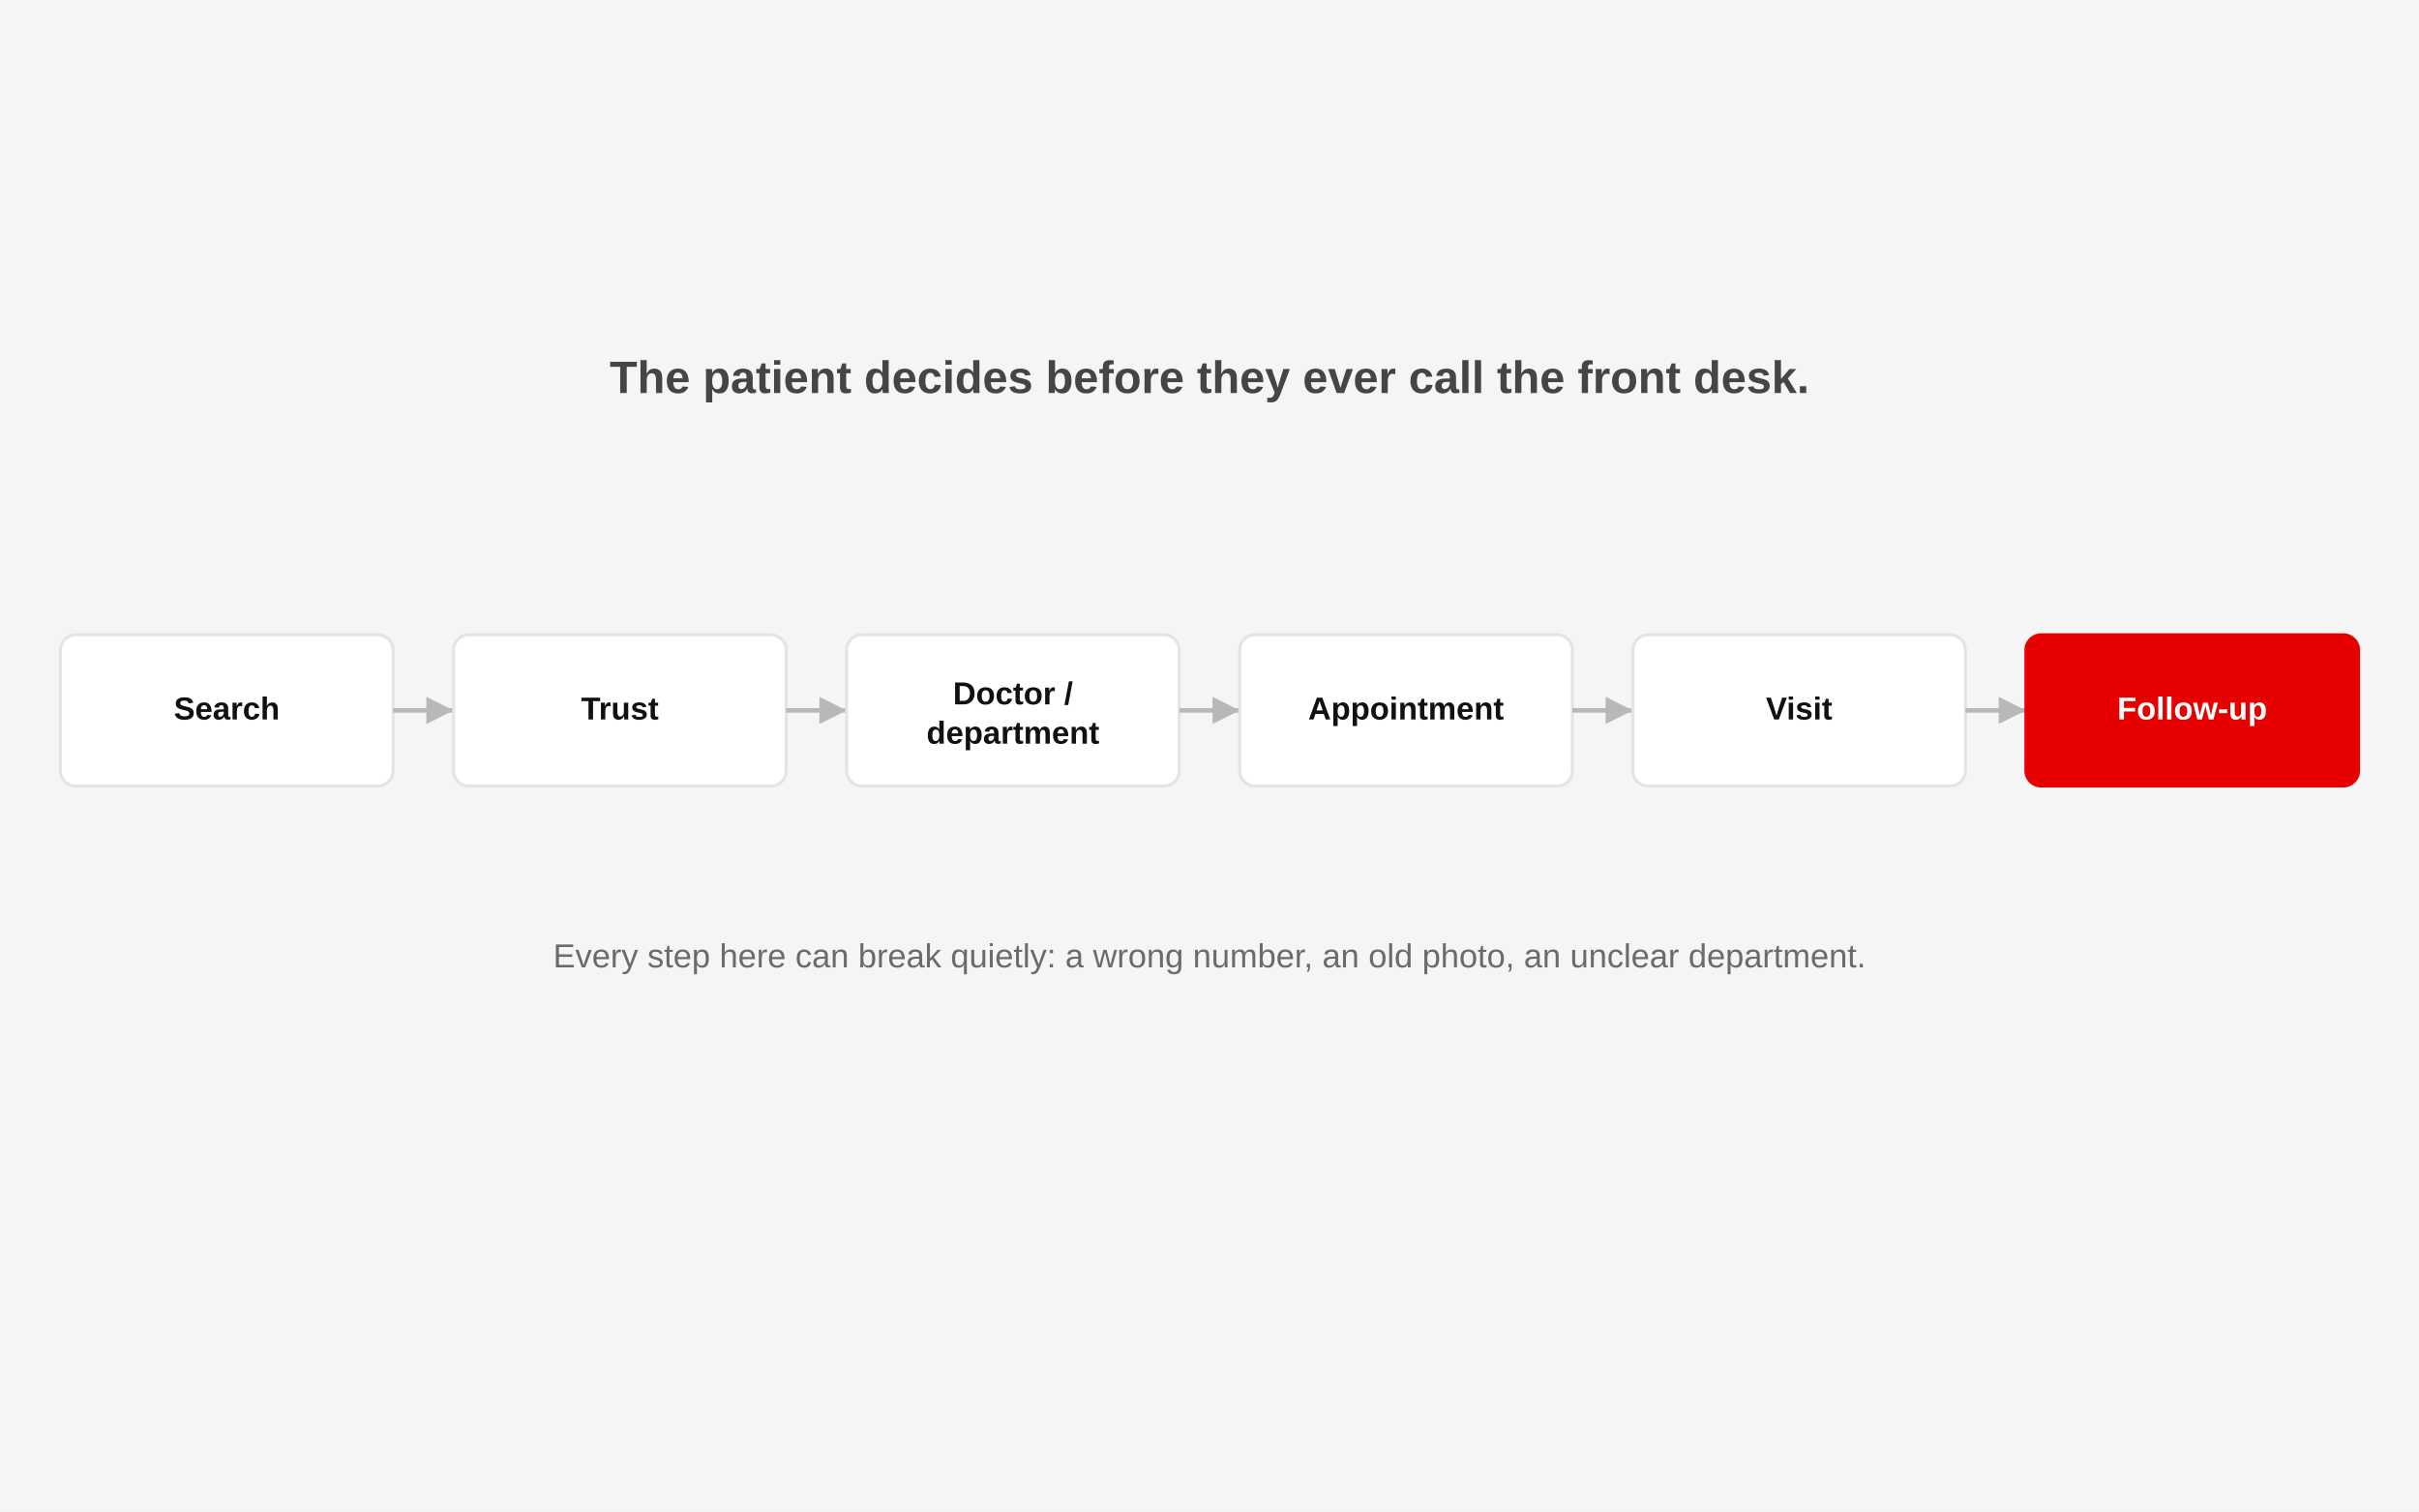
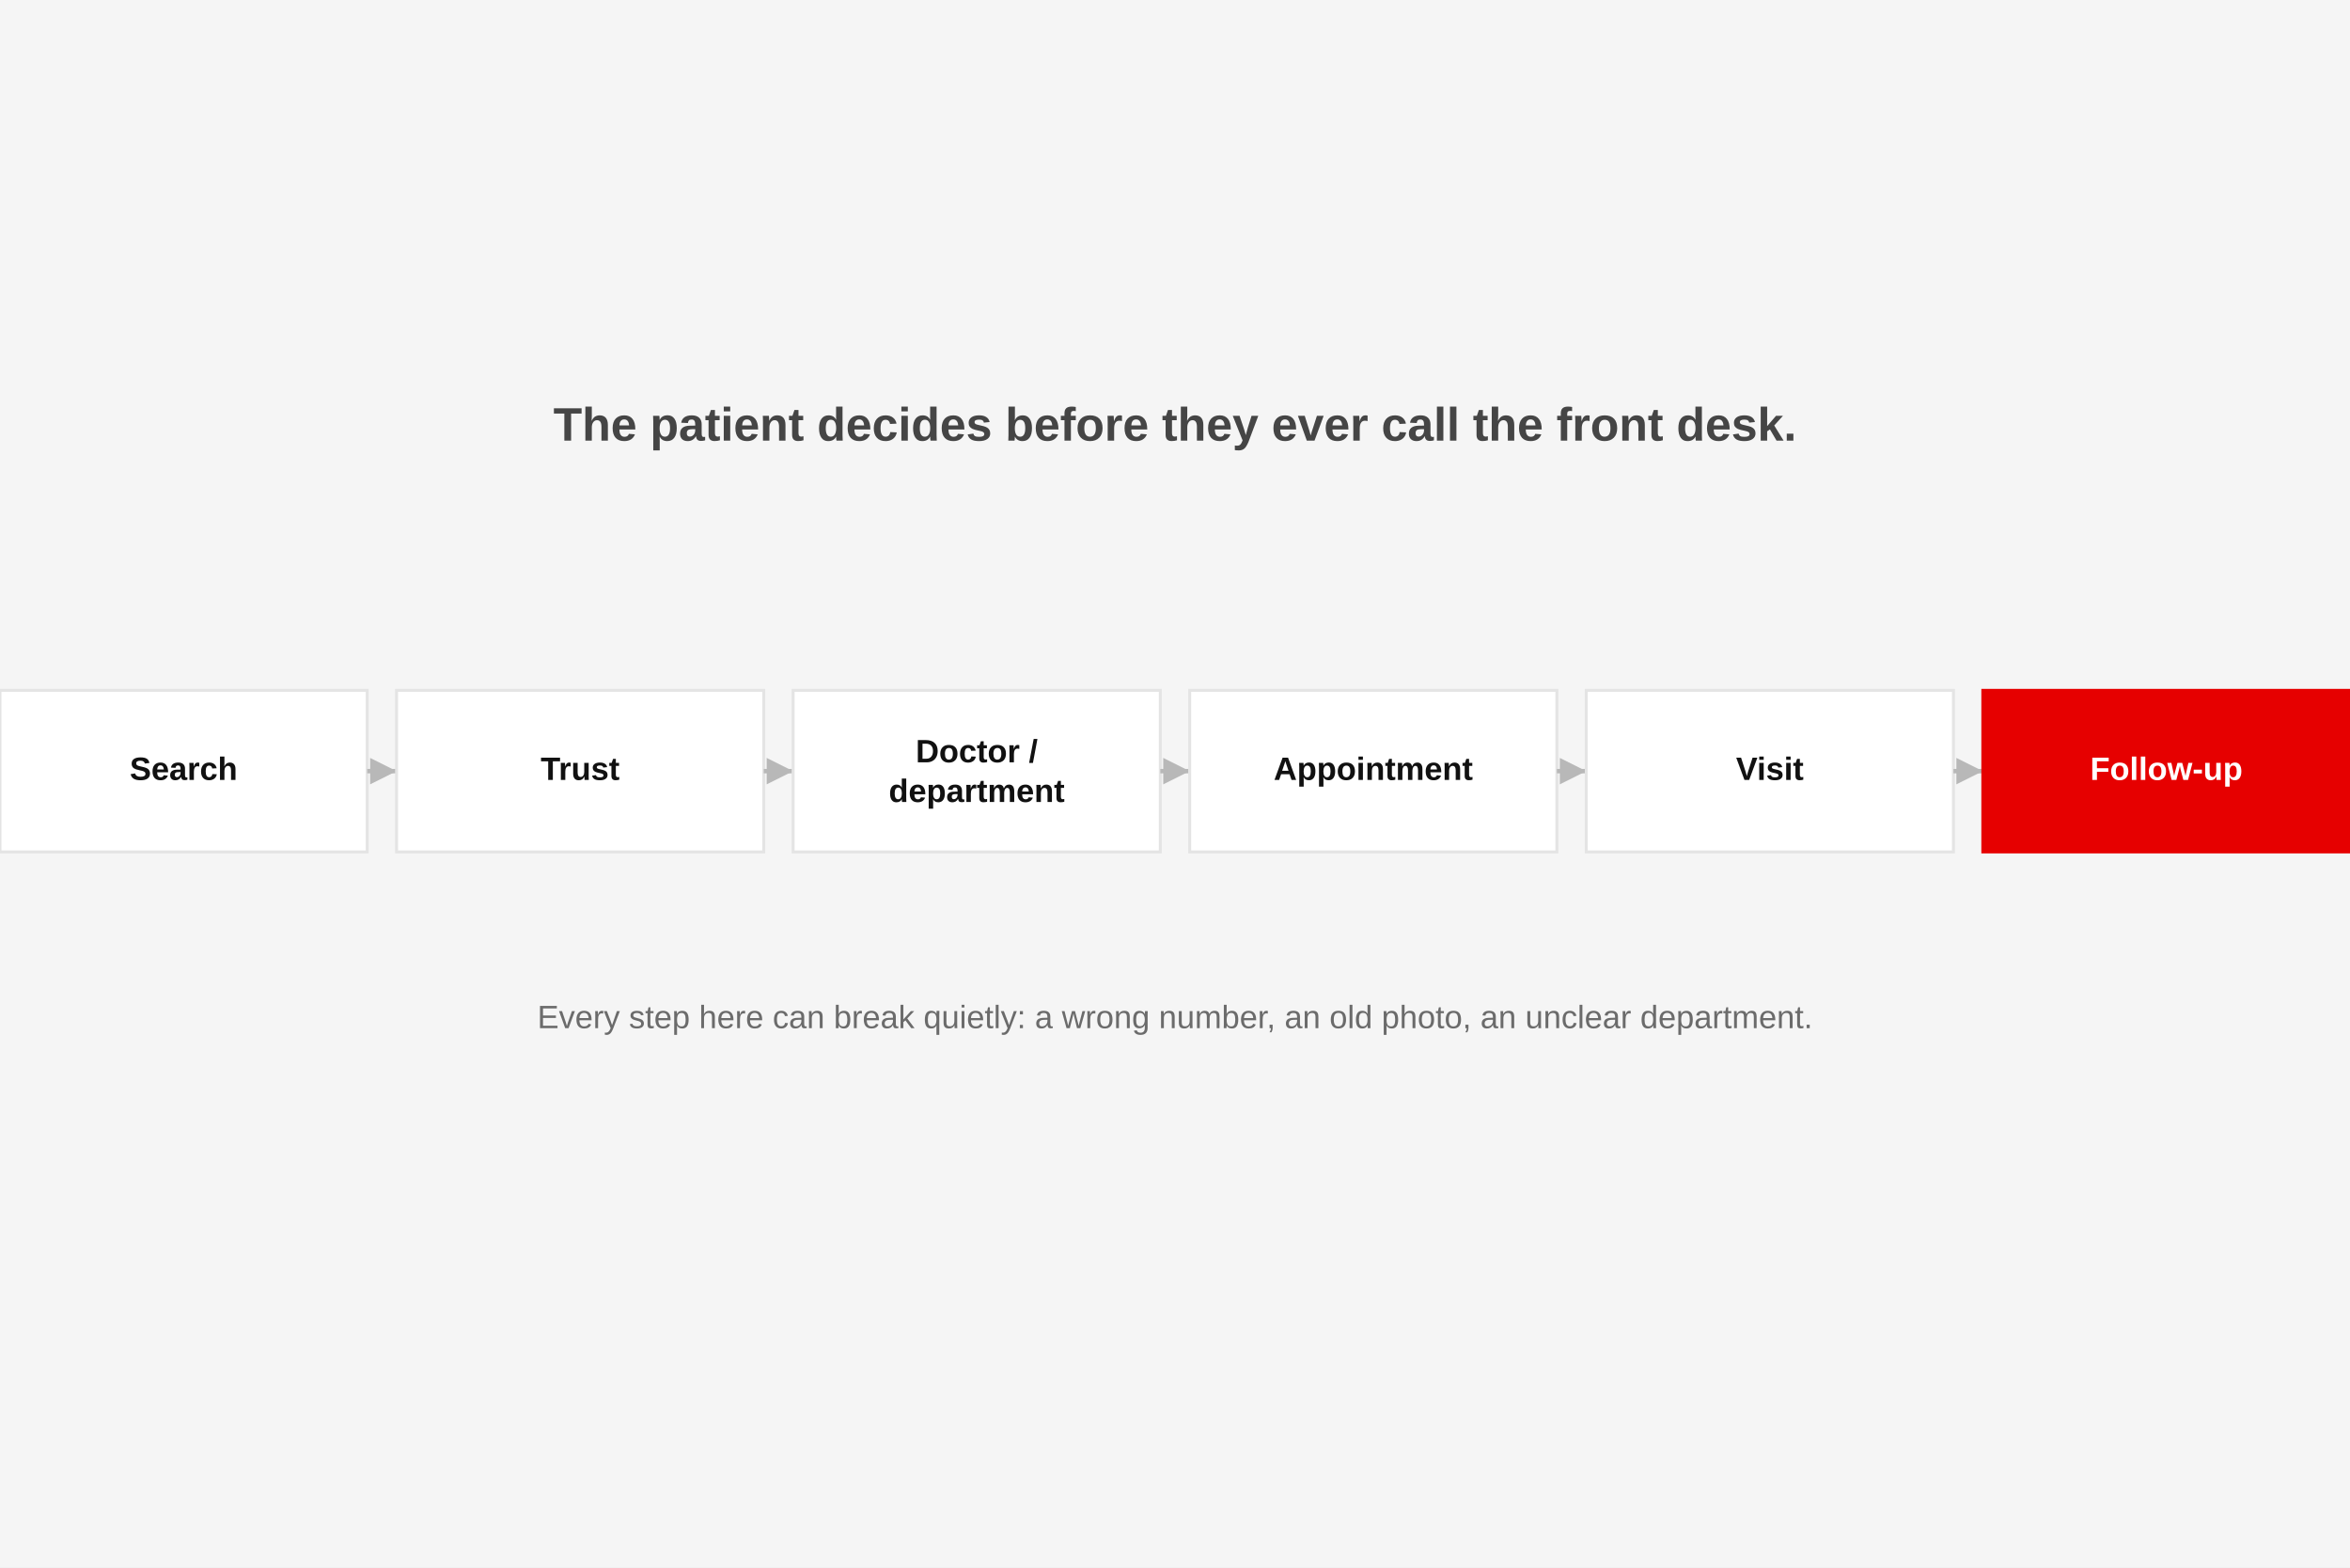
- <svg xmlns="http://www.w3.org/2000/svg" viewBox="0 0 1600 1000" role="img" aria-labelledby="title desc">
-   <rect width="1600" height="1000" fill="#f5f5f5" />
-   <text x="800" y="260" text-anchor="middle" font-family="Arial, Helvetica, sans-serif" font-weight="700" font-size="30" fill="#454545">The patient decides before they ever call the front desk.</text>
+ <svg xmlns="http://www.w3.org/2000/svg" viewBox="0 0 1600 1067" role="img" aria-labelledby="title desc">
+   <rect width="1600" height="1067" fill="#f5f5f5" />
+   <text x="800" y="300" text-anchor="middle" font-family="Arial, Helvetica, sans-serif" font-weight="700" font-size="32" fill="#454545">The patient decides before they ever call the front desk.</text>
  <defs>
    <marker id="hosp-arrow" markerWidth="10" markerHeight="10" refX="6" refY="3" orient="auto" markerUnits="strokeWidth">
      <path d="M0,0 L6,3 L0,6 Z" fill="#b8b8b8" />
    </marker>
  </defs>
-   <g font-family="Arial, Helvetica, sans-serif" font-weight="700" font-size="21" text-anchor="middle">
+   <g font-family="Arial, Helvetica, sans-serif" font-weight="700" font-size="22" text-anchor="middle">
    <g>
-       <rect x="40" y="420" width="220" height="100" rx="10" fill="#ffffff" stroke="#e4e4e4" stroke-width="2" />
-       <text x="150" y="476" fill="#111111">Search</text>
+       <rect x="0" y="470" width="250" height="110" fill="#ffffff" stroke="#e4e4e4" stroke-width="2" />
+       <text x="125" y="531" fill="#111111">Search</text>
    </g>
-     <path d="M 260 470 L 300 470" stroke="#b8b8b8" stroke-width="3" marker-end="url(#hosp-arrow)" />
+     <path d="M 250 525 L 270 525" stroke="#b8b8b8" stroke-width="3" marker-end="url(#hosp-arrow)" />
    <g>
-       <rect x="300" y="420" width="220" height="100" rx="10" fill="#ffffff" stroke="#e4e4e4" stroke-width="2" />
-       <text x="410" y="476" fill="#111111">Trust</text>
+       <rect x="270" y="470" width="250" height="110" fill="#ffffff" stroke="#e4e4e4" stroke-width="2" />
+       <text x="395" y="531" fill="#111111">Trust</text>
    </g>
-     <path d="M 520 470 L 560 470" stroke="#b8b8b8" stroke-width="3" marker-end="url(#hosp-arrow)" />
+     <path d="M 520 525 L 540 525" stroke="#b8b8b8" stroke-width="3" marker-end="url(#hosp-arrow)" />
    <g>
-       <rect x="560" y="420" width="220" height="100" rx="10" fill="#ffffff" stroke="#e4e4e4" stroke-width="2" />
-       <text x="670" y="466" fill="#111111">Doctor /</text>
-       <text x="670" y="492" fill="#111111">department</text>
+       <rect x="540" y="470" width="250" height="110" fill="#ffffff" stroke="#e4e4e4" stroke-width="2" />
+       <text x="665" y="519" fill="#111111">Doctor /</text>
+       <text x="665" y="546" fill="#111111">department</text>
    </g>
-     <path d="M 780 470 L 820 470" stroke="#b8b8b8" stroke-width="3" marker-end="url(#hosp-arrow)" />
+     <path d="M 790 525 L 810 525" stroke="#b8b8b8" stroke-width="3" marker-end="url(#hosp-arrow)" />
    <g>
-       <rect x="820" y="420" width="220" height="100" rx="10" fill="#ffffff" stroke="#e4e4e4" stroke-width="2" />
-       <text x="930" y="476" fill="#111111">Appointment</text>
+       <rect x="810" y="470" width="250" height="110" fill="#ffffff" stroke="#e4e4e4" stroke-width="2" />
+       <text x="935" y="531" fill="#111111">Appointment</text>
    </g>
-     <path d="M 1040 470 L 1080 470" stroke="#b8b8b8" stroke-width="3" marker-end="url(#hosp-arrow)" />
+     <path d="M 1060 525 L 1080 525" stroke="#b8b8b8" stroke-width="3" marker-end="url(#hosp-arrow)" />
    <g>
-       <rect x="1080" y="420" width="220" height="100" rx="10" fill="#ffffff" stroke="#e4e4e4" stroke-width="2" />
-       <text x="1190" y="476" fill="#111111">Visit</text>
+       <rect x="1080" y="470" width="250" height="110" fill="#ffffff" stroke="#e4e4e4" stroke-width="2" />
+       <text x="1205" y="531" fill="#111111">Visit</text>
    </g>
-     <path d="M 1300 470 L 1340 470" stroke="#b8b8b8" stroke-width="3" marker-end="url(#hosp-arrow)" />
+     <path d="M 1330 525 L 1350 525" stroke="#b8b8b8" stroke-width="3" marker-end="url(#hosp-arrow)" />
    <g>
-       <rect x="1340" y="420" width="220" height="100" rx="10" fill="#e60000" stroke="#e60000" stroke-width="2" />
-       <text x="1450" y="476" fill="#ffffff">Follow-up</text>
+       <rect x="1350" y="470" width="250" height="110" fill="#e60000" stroke="#e60000" stroke-width="2" />
+       <text x="1475" y="531" fill="#ffffff">Follow-up</text>
    </g>
  </g>
-   <text x="800" y="640" text-anchor="middle" font-family="Arial, Helvetica, sans-serif" font-size="22" fill="#6b6b6b">Every step here can break quietly: a wrong number, an old photo, an unclear department.</text>
+   <text x="800" y="700" text-anchor="middle" font-family="Arial, Helvetica, sans-serif" font-size="22" fill="#6b6b6b">Every step here can break quietly: a wrong number, an old photo, an unclear department.</text>
</svg>
